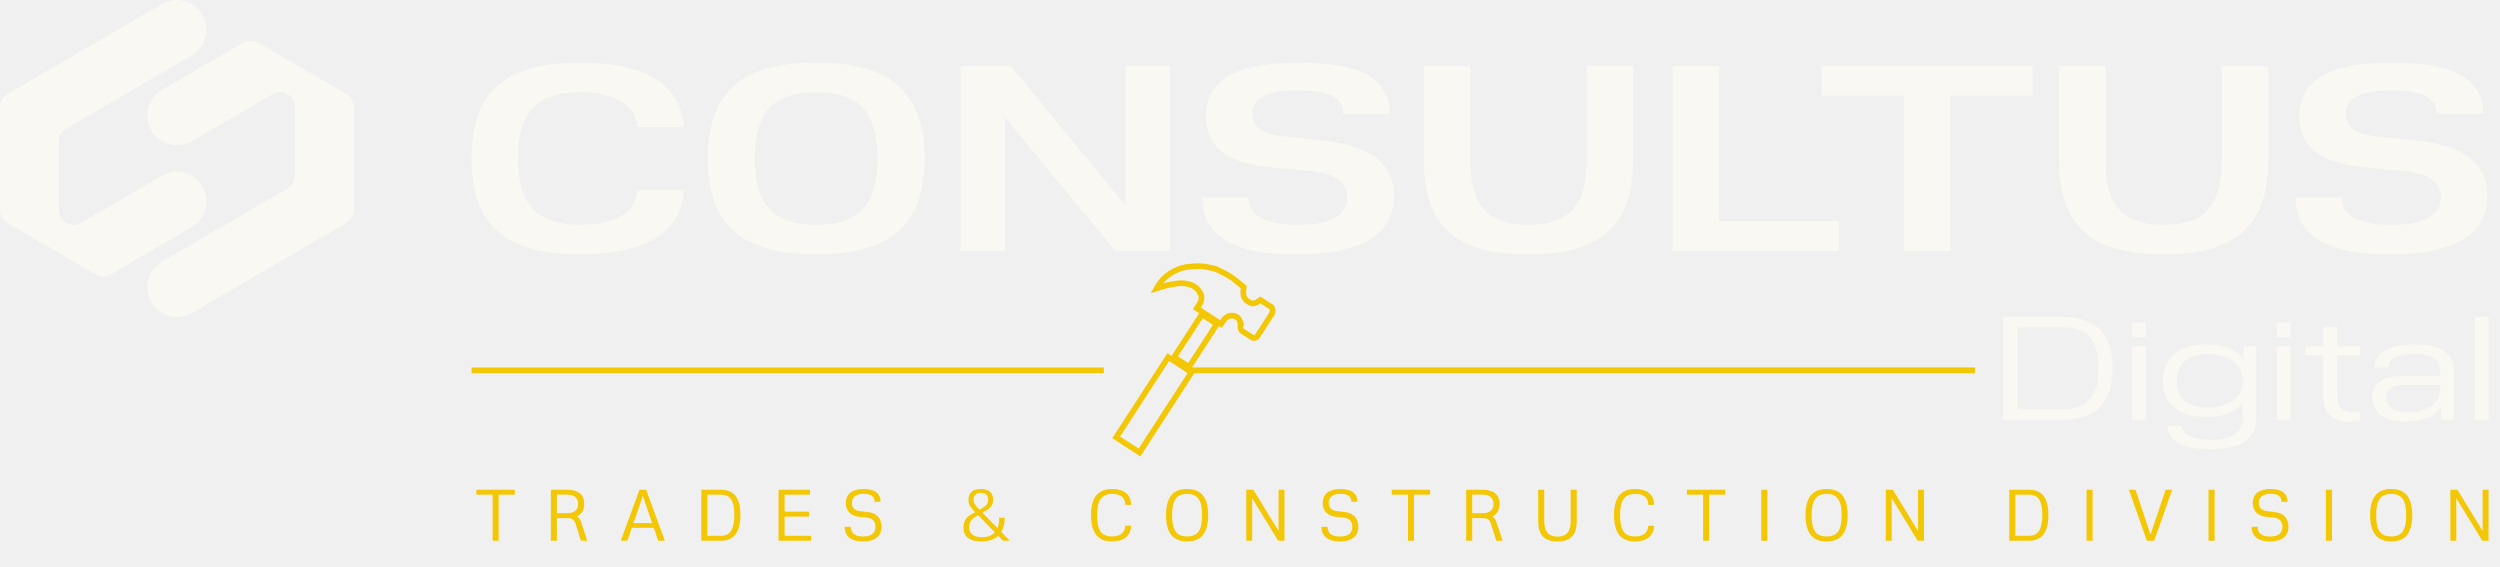
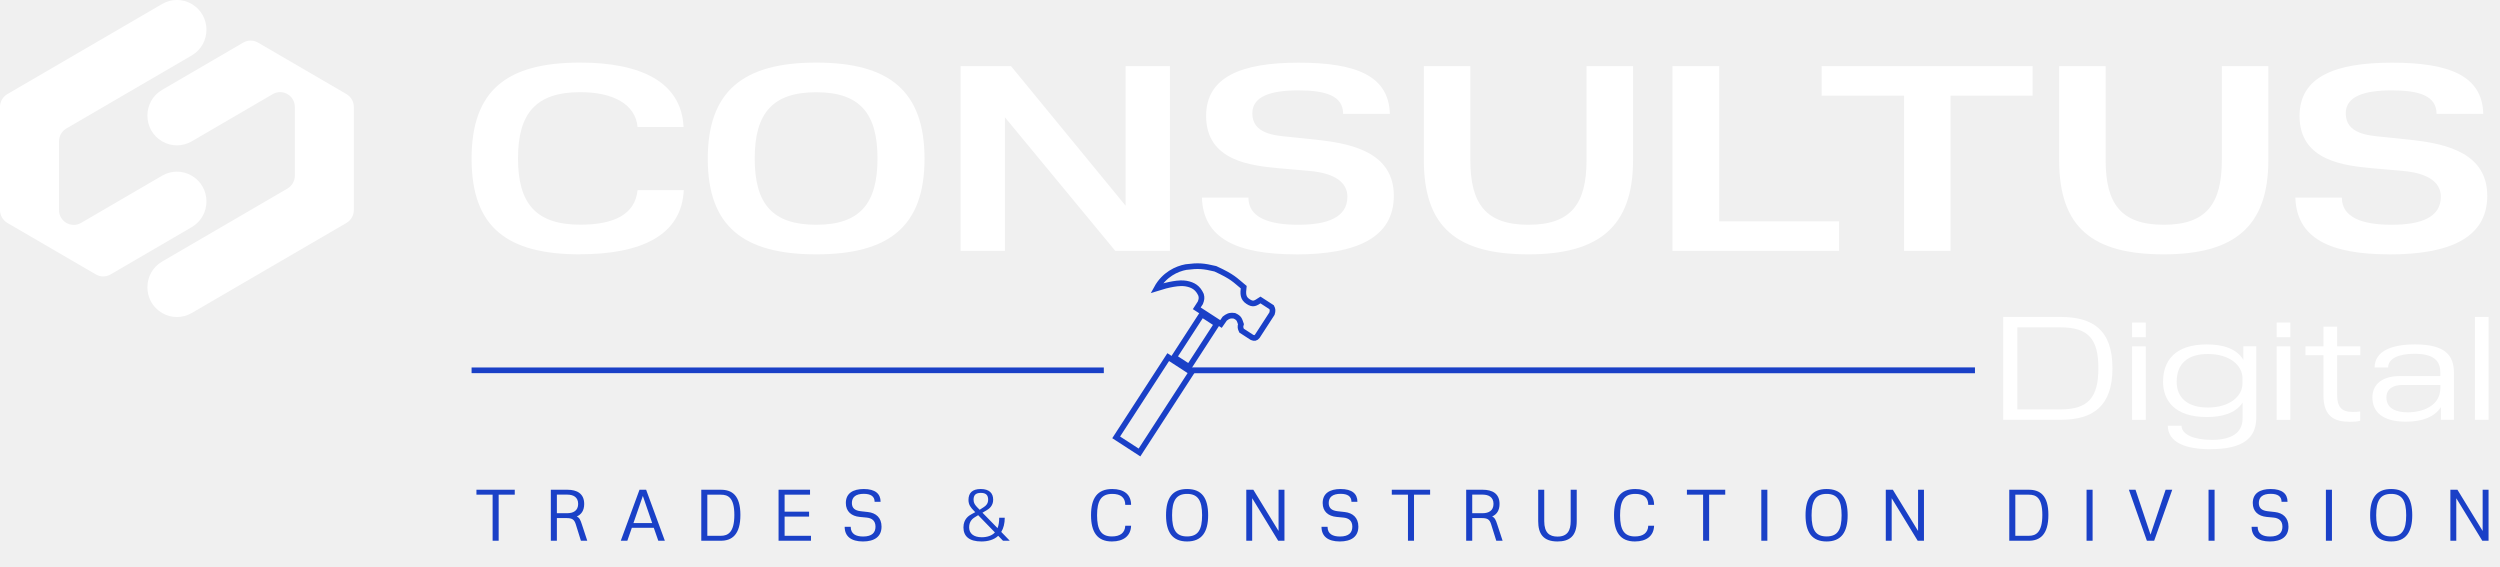
<svg xmlns="http://www.w3.org/2000/svg" width="441" height="100" viewBox="0 0 441 100" fill="none">
-   <path d="M90.803 86.391V87.265H87.964V95.387H86.897V87.265H84.044V86.391H90.803ZM102.641 92.495L103.592 95.387H102.474L101.562 92.469C101.292 91.609 100.893 91.39 99.904 91.39H98.233V95.387H97.167V86.391H100.097C101.754 86.391 103.052 87.047 103.052 88.897C103.052 90.067 102.538 90.76 101.742 91.107C102.217 91.313 102.397 91.737 102.641 92.495ZM100.071 87.252H98.233V90.529H100.071C101.138 90.529 101.986 90.079 101.986 88.884C101.986 87.702 101.138 87.252 100.071 87.252ZM116.123 95.387L115.326 93.099H111.458L110.661 95.387H109.505L112.807 86.391H113.977L117.279 95.387H116.123ZM111.741 92.264H115.043L113.398 87.484L111.741 92.264ZM127.162 86.391C129.115 86.391 130.606 87.355 130.606 90.838C130.606 94.281 129.141 95.387 127.162 95.387H123.705V86.391H127.162ZM127.162 94.513C128.383 94.513 129.539 93.947 129.539 90.838C129.539 87.689 128.357 87.265 127.162 87.265H124.772V94.513H127.162ZM138.405 94.513H143.057V95.387H137.338V86.391H142.89V87.265H138.405V90.259H142.723V91.133H138.405V94.513ZM152.226 95.515C150.132 95.515 149.001 94.603 149.001 92.932H150.067C150.067 94.192 150.993 94.641 152.252 94.641C153.858 94.641 154.437 93.922 154.437 92.906C154.437 91.84 153.794 91.39 152.856 91.3L151.648 91.184C150.196 91.043 149.207 90.234 149.207 88.73C149.207 87.008 150.479 86.263 152.381 86.263C154.398 86.263 155.336 87.111 155.336 88.512H154.282C154.282 87.561 153.601 87.111 152.368 87.111C150.954 87.111 150.273 87.702 150.273 88.73C150.273 89.655 150.826 90.067 151.854 90.182L153.113 90.323C154.501 90.478 155.503 91.313 155.503 92.894C155.503 94.68 154.231 95.515 152.226 95.515ZM178.125 95.387H176.93L176.082 94.513C175.349 95.232 174.231 95.515 173.126 95.515C170.967 95.515 169.952 94.603 169.952 93.035C169.952 91.519 170.941 90.94 171.391 90.696L172.034 90.349L171.789 90.092C171.237 89.527 170.839 89.038 170.839 88.19C170.839 86.969 171.507 86.263 172.997 86.263C174.527 86.263 175.195 87.008 175.195 88.152C175.195 89.206 174.501 89.745 174.077 89.989L173.306 90.439L175.966 93.163C176.171 92.649 176.261 92.033 176.261 91.326H177.238C177.238 92.341 177.02 93.176 176.621 93.832L178.125 95.387ZM171.738 88.152C171.738 88.756 171.995 89.09 172.483 89.591L172.818 89.925L173.563 89.437C173.923 89.206 174.308 88.833 174.308 88.139C174.308 87.406 173.987 86.944 173.023 86.944C172.008 86.944 171.738 87.445 171.738 88.152ZM173.19 94.77C174.167 94.77 175.015 94.461 175.503 93.922L172.548 90.876L171.944 91.249C171.61 91.454 170.954 91.93 170.954 93.022C170.954 94.114 171.764 94.77 173.19 94.77ZM196.145 95.515C193.549 95.515 192.457 93.844 192.457 90.876C192.457 87.882 193.562 86.263 196.197 86.263C198.278 86.263 199.525 87.227 199.525 89.064H198.497C198.497 87.753 197.661 87.124 196.209 87.124C194.23 87.124 193.524 88.357 193.524 90.902C193.524 93.446 194.23 94.628 196.145 94.628C197.572 94.628 198.445 94.012 198.497 92.739H199.525C199.473 94.526 198.188 95.515 196.145 95.515ZM209.402 95.515C206.794 95.515 205.689 93.844 205.689 90.889C205.689 87.856 206.794 86.263 209.402 86.263C212.011 86.263 213.116 87.856 213.116 90.889C213.116 93.844 212.011 95.515 209.402 95.515ZM209.402 94.628C211.343 94.628 212.05 93.446 212.05 90.889C212.05 88.344 211.343 87.124 209.402 87.124C207.462 87.124 206.755 88.344 206.755 90.889C206.755 93.446 207.462 94.628 209.402 94.628ZM226.578 95.361L226.59 95.387H225.472L220.885 87.882V95.387H219.844V86.391H221.09L225.537 93.665V86.391H226.578V95.361ZM236.338 95.515C234.244 95.515 233.113 94.603 233.113 92.932H234.18C234.18 94.192 235.105 94.641 236.364 94.641C237.971 94.641 238.549 93.922 238.549 92.906C238.549 91.84 237.906 91.39 236.968 91.3L235.76 91.184C234.308 91.043 233.319 90.234 233.319 88.73C233.319 87.008 234.591 86.263 236.493 86.263C238.51 86.263 239.448 87.111 239.448 88.512H238.395C238.395 87.561 237.713 87.111 236.48 87.111C235.066 87.111 234.385 87.702 234.385 88.73C234.385 89.655 234.938 90.067 235.966 90.182L237.225 90.323C238.613 90.478 239.615 91.313 239.615 92.894C239.615 94.68 238.343 95.515 236.338 95.515ZM252.272 86.391V87.265H249.432V95.387H248.365V87.265H245.512V86.391H252.272ZM264.109 92.495L265.06 95.387H263.942L263.03 92.469C262.76 91.609 262.362 91.39 261.372 91.39H259.702V95.387H258.635V86.391H261.565C263.223 86.391 264.52 87.047 264.52 88.897C264.52 90.067 264.006 90.76 263.21 91.107C263.685 91.313 263.865 91.737 264.109 92.495ZM261.539 87.252H259.702V90.529H261.539C262.606 90.529 263.454 90.079 263.454 88.884C263.454 87.702 262.606 87.252 261.539 87.252ZM274.742 95.515C272.159 95.515 271.337 94.076 271.337 91.93V86.391H272.404V91.93C272.404 93.999 273.342 94.654 274.742 94.654C276.516 94.654 277.068 93.562 277.068 91.93V86.391H278.135V91.93C278.135 94.654 276.773 95.515 274.742 95.515ZM288.402 95.515C285.806 95.515 284.714 93.844 284.714 90.876C284.714 87.882 285.819 86.263 288.453 86.263C290.535 86.263 291.781 87.227 291.781 89.064H290.753C290.753 87.753 289.918 87.124 288.466 87.124C286.487 87.124 285.78 88.357 285.78 90.902C285.78 93.446 286.487 94.628 288.402 94.628C289.828 94.628 290.702 94.012 290.753 92.739H291.781C291.73 94.526 290.445 95.515 288.402 95.515ZM304.332 86.391V87.265H301.492V95.387H300.425V87.265H297.572V86.391H304.332ZM310.695 95.387V86.391H311.762V95.387H310.695ZM322.211 95.515C319.603 95.515 318.497 93.844 318.497 90.889C318.497 87.856 319.603 86.263 322.211 86.263C324.82 86.263 325.925 87.856 325.925 90.889C325.925 93.844 324.82 95.515 322.211 95.515ZM322.211 94.628C324.152 94.628 324.858 93.446 324.858 90.889C324.858 88.344 324.152 87.124 322.211 87.124C320.271 87.124 319.564 88.344 319.564 90.889C319.564 93.446 320.271 94.628 322.211 94.628ZM339.387 95.361L339.399 95.387H338.281L333.694 87.882V95.387H332.653V86.391H333.899L338.346 93.665V86.391H339.387V95.361ZM357.892 86.391C359.845 86.391 361.336 87.355 361.336 90.838C361.336 94.281 359.871 95.387 357.892 95.387H354.435V86.391H357.892ZM357.892 94.513C359.113 94.513 360.269 93.947 360.269 90.838C360.269 87.689 359.087 87.265 357.892 87.265H355.502V94.513H357.892ZM368.068 95.387V86.391H369.135V95.387H368.068ZM382.013 86.391H383.182L379.995 95.387H378.71L375.536 86.391H376.706L379.353 94.307L382.013 86.391ZM389.587 95.387V86.391H390.653V95.387H389.587ZM400.409 95.515C398.314 95.515 397.183 94.603 397.183 92.932H398.25C398.25 94.192 399.175 94.641 400.435 94.641C402.041 94.641 402.619 93.922 402.619 92.906C402.619 91.84 401.977 91.39 401.039 91.3L399.831 91.184C398.379 91.043 397.389 90.234 397.389 88.73C397.389 87.008 398.661 86.263 400.563 86.263C402.581 86.263 403.519 87.111 403.519 88.512H402.465C402.465 87.561 401.784 87.111 400.55 87.111C399.137 87.111 398.456 87.702 398.456 88.73C398.456 89.655 399.008 90.067 400.036 90.182L401.296 90.323C402.683 90.478 403.686 91.313 403.686 92.894C403.686 94.68 402.414 95.515 400.409 95.515ZM410.29 95.387V86.391H411.356V95.387H410.29ZM421.806 95.515C419.197 95.515 418.092 93.844 418.092 90.889C418.092 87.856 419.197 86.263 421.806 86.263C424.414 86.263 425.52 87.856 425.52 90.889C425.52 93.844 424.414 95.515 421.806 95.515ZM421.806 94.628C423.746 94.628 424.453 93.446 424.453 90.889C424.453 88.344 423.746 87.124 421.806 87.124C419.865 87.124 419.159 88.344 419.159 90.889C419.159 93.446 419.865 94.628 421.806 94.628ZM438.981 95.361L438.994 95.387H437.876L433.288 87.882V95.387H432.247V86.391H433.494L437.94 93.665V86.391H438.981V95.361Z" fill="#F3C704" />
+   <path d="M90.803 86.391V87.265H87.964V95.387H86.897V87.265H84.044V86.391H90.803ZM102.641 92.495L103.592 95.387H102.474L101.562 92.469C101.292 91.609 100.893 91.39 99.904 91.39H98.233V95.387H97.167V86.391H100.097C101.754 86.391 103.052 87.047 103.052 88.897C103.052 90.067 102.538 90.76 101.742 91.107C102.217 91.313 102.397 91.737 102.641 92.495ZM100.071 87.252H98.233V90.529H100.071C101.138 90.529 101.986 90.079 101.986 88.884C101.986 87.702 101.138 87.252 100.071 87.252ZM116.123 95.387L115.326 93.099H111.458L110.661 95.387H109.505L112.807 86.391H113.977L117.279 95.387H116.123ZM111.741 92.264H115.043L113.398 87.484L111.741 92.264ZM127.162 86.391C129.115 86.391 130.606 87.355 130.606 90.838C130.606 94.281 129.141 95.387 127.162 95.387H123.705V86.391H127.162ZM127.162 94.513C128.383 94.513 129.539 93.947 129.539 90.838C129.539 87.689 128.357 87.265 127.162 87.265H124.772V94.513H127.162ZM138.405 94.513H143.057V95.387H137.338V86.391H142.89V87.265H138.405V90.259H142.723V91.133H138.405V94.513ZM152.226 95.515C150.132 95.515 149.001 94.603 149.001 92.932H150.067C150.067 94.192 150.993 94.641 152.252 94.641C153.858 94.641 154.437 93.922 154.437 92.906C154.437 91.84 153.794 91.39 152.856 91.3L151.648 91.184C150.196 91.043 149.207 90.234 149.207 88.73C149.207 87.008 150.479 86.263 152.381 86.263C154.398 86.263 155.336 87.111 155.336 88.512H154.282C154.282 87.561 153.601 87.111 152.368 87.111C150.954 87.111 150.273 87.702 150.273 88.73C150.273 89.655 150.826 90.067 151.854 90.182L153.113 90.323C154.501 90.478 155.503 91.313 155.503 92.894C155.503 94.68 154.231 95.515 152.226 95.515ZM178.125 95.387H176.93L176.082 94.513C175.349 95.232 174.231 95.515 173.126 95.515C170.967 95.515 169.952 94.603 169.952 93.035C169.952 91.519 170.941 90.94 171.391 90.696L172.034 90.349L171.789 90.092C171.237 89.527 170.839 89.038 170.839 88.19C170.839 86.969 171.507 86.263 172.997 86.263C174.527 86.263 175.195 87.008 175.195 88.152C175.195 89.206 174.501 89.745 174.077 89.989L173.306 90.439L175.966 93.163C176.171 92.649 176.261 92.033 176.261 91.326H177.238C177.238 92.341 177.02 93.176 176.621 93.832L178.125 95.387ZM171.738 88.152C171.738 88.756 171.995 89.09 172.483 89.591L172.818 89.925L173.563 89.437C173.923 89.206 174.308 88.833 174.308 88.139C174.308 87.406 173.987 86.944 173.023 86.944C172.008 86.944 171.738 87.445 171.738 88.152ZM173.19 94.77C174.167 94.77 175.015 94.461 175.503 93.922L172.548 90.876L171.944 91.249C171.61 91.454 170.954 91.93 170.954 93.022C170.954 94.114 171.764 94.77 173.19 94.77ZM196.145 95.515C193.549 95.515 192.457 93.844 192.457 90.876C192.457 87.882 193.562 86.263 196.197 86.263C198.278 86.263 199.525 87.227 199.525 89.064H198.497C198.497 87.753 197.661 87.124 196.209 87.124C194.23 87.124 193.524 88.357 193.524 90.902C193.524 93.446 194.23 94.628 196.145 94.628C197.572 94.628 198.445 94.012 198.497 92.739H199.525C199.473 94.526 198.188 95.515 196.145 95.515ZM209.402 95.515C206.794 95.515 205.689 93.844 205.689 90.889C205.689 87.856 206.794 86.263 209.402 86.263C212.011 86.263 213.116 87.856 213.116 90.889C213.116 93.844 212.011 95.515 209.402 95.515ZM209.402 94.628C211.343 94.628 212.05 93.446 212.05 90.889C212.05 88.344 211.343 87.124 209.402 87.124C207.462 87.124 206.755 88.344 206.755 90.889C206.755 93.446 207.462 94.628 209.402 94.628ZM226.578 95.361L226.59 95.387H225.472L220.885 87.882V95.387H219.844V86.391H221.09L225.537 93.665V86.391H226.578V95.361ZM236.338 95.515C234.244 95.515 233.113 94.603 233.113 92.932H234.18C234.18 94.192 235.105 94.641 236.364 94.641C237.971 94.641 238.549 93.922 238.549 92.906C238.549 91.84 237.906 91.39 236.968 91.3L235.76 91.184C234.308 91.043 233.319 90.234 233.319 88.73C233.319 87.008 234.591 86.263 236.493 86.263C238.51 86.263 239.448 87.111 239.448 88.512H238.395C238.395 87.561 237.713 87.111 236.48 87.111C235.066 87.111 234.385 87.702 234.385 88.73C234.385 89.655 234.938 90.067 235.966 90.182L237.225 90.323C238.613 90.478 239.615 91.313 239.615 92.894C239.615 94.68 238.343 95.515 236.338 95.515ZM252.272 86.391V87.265H249.432V95.387H248.365V87.265H245.512V86.391H252.272ZM264.109 92.495L265.06 95.387H263.942L263.03 92.469C262.76 91.609 262.362 91.39 261.372 91.39H259.702V95.387H258.635V86.391H261.565C263.223 86.391 264.52 87.047 264.52 88.897C264.52 90.067 264.006 90.76 263.21 91.107C263.685 91.313 263.865 91.737 264.109 92.495ZM261.539 87.252H259.702V90.529H261.539C262.606 90.529 263.454 90.079 263.454 88.884C263.454 87.702 262.606 87.252 261.539 87.252ZM274.742 95.515C272.159 95.515 271.337 94.076 271.337 91.93V86.391H272.404V91.93C272.404 93.999 273.342 94.654 274.742 94.654C276.516 94.654 277.068 93.562 277.068 91.93V86.391H278.135V91.93C278.135 94.654 276.773 95.515 274.742 95.515ZM288.402 95.515C285.806 95.515 284.714 93.844 284.714 90.876C284.714 87.882 285.819 86.263 288.453 86.263C290.535 86.263 291.781 87.227 291.781 89.064H290.753C290.753 87.753 289.918 87.124 288.466 87.124C286.487 87.124 285.78 88.357 285.78 90.902C285.78 93.446 286.487 94.628 288.402 94.628C289.828 94.628 290.702 94.012 290.753 92.739H291.781C291.73 94.526 290.445 95.515 288.402 95.515ZM304.332 86.391V87.265H301.492V95.387H300.425V87.265H297.572V86.391H304.332ZM310.695 95.387V86.391H311.762V95.387H310.695ZM322.211 95.515C319.603 95.515 318.497 93.844 318.497 90.889C318.497 87.856 319.603 86.263 322.211 86.263C324.82 86.263 325.925 87.856 325.925 90.889C325.925 93.844 324.82 95.515 322.211 95.515ZM322.211 94.628C324.152 94.628 324.858 93.446 324.858 90.889C324.858 88.344 324.152 87.124 322.211 87.124C320.271 87.124 319.564 88.344 319.564 90.889C319.564 93.446 320.271 94.628 322.211 94.628ZM339.387 95.361L339.399 95.387H338.281L333.694 87.882V95.387H332.653V86.391H333.899L338.346 93.665V86.391H339.387V95.361ZM357.892 86.391C359.845 86.391 361.336 87.355 361.336 90.838C361.336 94.281 359.871 95.387 357.892 95.387H354.435V86.391H357.892ZM357.892 94.513C359.113 94.513 360.269 93.947 360.269 90.838C360.269 87.689 359.087 87.265 357.892 87.265H355.502V94.513H357.892ZM368.068 95.387V86.391H369.135V95.387H368.068ZM382.013 86.391H383.182L379.995 95.387H378.71L375.536 86.391H376.706L379.353 94.307L382.013 86.391ZM389.587 95.387V86.391H390.653V95.387H389.587ZM400.409 95.515C398.314 95.515 397.183 94.603 397.183 92.932H398.25C398.25 94.192 399.175 94.641 400.435 94.641C402.041 94.641 402.619 93.922 402.619 92.906C402.619 91.84 401.977 91.39 401.039 91.3L399.831 91.184C398.379 91.043 397.389 90.234 397.389 88.73C397.389 87.008 398.661 86.263 400.563 86.263C402.581 86.263 403.519 87.111 403.519 88.512H402.465C402.465 87.561 401.784 87.111 400.55 87.111C399.137 87.111 398.456 87.702 398.456 88.73C398.456 89.655 399.008 90.067 400.036 90.182L401.296 90.323C402.683 90.478 403.686 91.313 403.686 92.894C403.686 94.68 402.414 95.515 400.409 95.515ZM410.29 95.387V86.391H411.356V95.387H410.29ZM421.806 95.515C419.197 95.515 418.092 93.844 418.092 90.889C418.092 87.856 419.197 86.263 421.806 86.263C424.414 86.263 425.52 87.856 425.52 90.889C425.52 93.844 424.414 95.515 421.806 95.515ZM421.806 94.628C423.746 94.628 424.453 93.446 424.453 90.889C424.453 88.344 423.746 87.124 421.806 87.124C419.865 87.124 419.159 88.344 419.159 90.889C419.159 93.446 419.865 94.628 421.806 94.628ZM438.981 95.361L438.994 95.387H437.876L433.288 87.882V95.387H432.247V86.391H433.494L437.94 93.665V86.391H438.981V95.361Z" fill="#1A40C7" />
  <g clip-path="url(#clip0_234_1120)">
-     <path d="M0 18.874V37.047C0 37.985 0.502 38.844 1.294 39.319L16.906 48.406C17.711 48.881 18.702 48.881 19.507 48.406L33.811 40.072C37.285 38.051 37.285 33.006 33.811 30.985C32.2 30.047 30.219 30.047 28.607 30.985L14.304 39.319C12.573 40.323 10.408 39.068 10.408 37.047V24.936C10.408 23.998 10.909 23.14 11.702 22.665L33.811 9.787C37.285 7.766 37.285 2.721 33.811 0.7C32.2 -0.237 30.219 -0.237 28.607 0.7L1.294 16.602C0.489 17.078 0 17.936 0 18.874Z" fill="#FAF8F3" />
-     <path d="M62.419 37.047V18.873C62.419 17.936 61.917 17.077 61.124 16.602L45.513 7.515C44.707 7.04 43.717 7.04 42.911 7.515L28.607 15.849C25.134 17.87 25.134 22.915 28.607 24.936C30.219 25.873 32.2 25.873 33.811 24.936L48.115 16.602C49.845 15.598 52.011 16.853 52.011 18.873V30.985C52.011 31.922 51.509 32.781 50.717 33.256L28.607 46.134C25.134 48.154 25.134 53.2 28.607 55.22C30.219 56.158 32.2 56.158 33.811 55.22L61.124 39.319C61.93 38.843 62.419 37.985 62.419 37.047Z" fill="#FAF8F3" />
-     <path d="M438.99 55.907H436.573V74.054H438.99V55.907Z" fill="#FAF8F3" />
-     <path d="M420.962 70.119C420.962 72.113 422.771 72.734 424.726 72.734C427.288 72.734 430.484 71.651 430.484 68.402V67.913H423.735C422.177 67.913 420.962 68.587 420.962 70.119ZM430.577 74.055V71.823C429.467 73.513 427.367 74.385 424.409 74.385C420.209 74.385 418.492 72.602 418.492 70.106C418.492 67.609 420.486 66.341 423.286 66.341H430.471V65.694C430.471 63.462 429.071 62.406 425.901 62.406C423.022 62.406 421.279 63.29 421.266 64.823H418.875C418.928 61.811 422.071 60.755 426.007 60.755C431.33 60.755 432.875 62.67 432.875 65.787V74.055H430.564H430.577Z" fill="#FAF8F3" />
-     <path d="M414.424 74.398C411.862 74.398 409.854 73.513 409.854 69.736V62.656H406.684V61.098H409.854V57.624H412.271V61.098H416.365V62.656H412.271V69.656C412.271 71.756 413.024 72.668 415.018 72.668C415.533 72.668 415.877 72.641 416.339 72.588V74.226C415.824 74.358 415.23 74.411 414.424 74.411V74.398Z" fill="#FAF8F3" />
-     <path d="M401.599 59.486V56.898H404.016V59.486H401.599ZM401.599 74.067V61.098H404.016V74.067H401.599Z" fill="#FAF8F3" />
-     <path d="M383.967 67.345C383.967 70.224 385.962 71.888 389.462 71.888C393.305 71.888 395.577 69.921 395.577 67.609V66.751C395.577 64.413 393.292 62.445 389.462 62.445C385.962 62.445 383.967 64.109 383.967 67.345ZM389.964 79.245C385.579 79.245 382.449 78.083 382.396 75.098H384.813C384.866 76.736 387.177 77.594 390.149 77.594C393.345 77.594 395.59 76.551 395.59 73.804V71.03C394.322 72.945 391.905 73.566 389.264 73.566C383.532 73.566 381.564 70.555 381.564 67.345C381.564 63.766 383.532 60.755 389.29 60.755C392.037 60.755 394.533 61.455 395.722 63.475V61.085H398.007V73.685C398.007 77.264 395.669 79.232 389.964 79.232V79.245Z" fill="#FAF8F3" />
-     <path d="M376.096 59.486V56.898H378.513V59.486H376.096ZM376.096 74.067V61.098H378.513V74.067H376.096Z" fill="#FAF8F3" />
-     <path d="M355.862 72.219H363.456C368.436 72.219 370.153 70.039 370.153 64.954C370.153 59.87 368.462 57.743 363.456 57.743H355.862V72.219ZM353.366 74.054V55.907H363.456C369.241 55.907 372.636 58.245 372.636 64.954C372.636 71.664 369.215 74.054 363.456 74.054H353.366Z" fill="#FAF8F3" />
-     <path d="M421.477 44.866C411.003 44.866 405.126 42.026 404.901 34.855H413.103C413.103 38.394 416.735 39.649 421.899 39.649C427.063 39.649 430.563 38.341 430.563 34.709C430.563 31.077 426.086 30.338 423.762 30.14L418.452 29.677C413.698 29.215 405.641 28.462 405.641 20.459C405.641 13.525 411.928 11.055 421.939 11.055C431.95 11.055 437.867 13.287 438.052 20.089H429.811C429.811 16.919 426.786 15.942 421.899 15.942C417.013 15.942 413.79 17.011 413.79 19.996C413.79 23.628 417.792 23.906 420.262 24.143L425.994 24.751C431.765 25.451 438.752 27.128 438.752 34.538C438.752 41.947 432.135 44.879 421.477 44.879V44.866Z" fill="#FAF8F3" />
-     <path d="M381.67 44.866C369.043 44.866 363.232 40.072 363.232 28.238V11.662H371.434V28.238C371.434 35.925 374.141 39.649 381.683 39.649C389.224 39.649 391.932 35.925 391.932 28.238V11.662H400.134V28.291C400.134 40.072 393.992 44.866 381.696 44.866H381.67Z" fill="#FAF8F3" />
-     <path d="M335.879 44.258V16.879H321.338V11.662H358.556V16.879H344.068V44.258H335.879Z" fill="#FAF8F3" />
-     <path d="M295.029 44.258V11.662H303.27V39.041H324.415V44.258H295.029Z" fill="#FAF8F3" />
-     <path d="M269.604 44.866C256.978 44.866 251.167 40.072 251.167 28.238V11.662H259.368V28.238C259.368 35.925 262.076 39.649 269.617 39.649C277.159 39.649 279.866 35.925 279.866 28.238V11.662H288.068V28.291C288.068 40.072 281.927 44.866 269.631 44.866H269.604Z" fill="#FAF8F3" />
-     <path d="M228.595 44.866C218.121 44.866 212.244 42.026 212.02 34.855H220.221C220.221 38.394 223.853 39.649 229.018 39.649C234.182 39.649 237.682 38.341 237.682 34.709C237.682 31.077 233.204 30.338 230.88 30.14L225.57 29.677C220.816 29.215 212.759 28.462 212.759 20.459C212.759 13.525 219.046 11.055 229.057 11.055C239.068 11.055 244.985 13.287 245.17 20.089H236.929C236.929 16.919 233.904 15.942 229.018 15.942C224.131 15.942 220.908 17.011 220.908 19.996C220.908 23.628 224.91 23.906 227.38 24.143L233.112 24.751C238.884 25.451 245.87 27.128 245.87 34.538C245.87 41.947 239.253 44.879 228.595 44.879V44.866Z" fill="#FAF8F3" />
-     <path d="M196.739 44.258L177.271 20.696V44.258H169.452V11.662H178.341L198.561 36.294V11.662H206.38V44.258H196.739Z" fill="#FAF8F3" />
-     <path d="M143.988 39.649C151.675 39.649 154.792 35.924 154.792 27.96C154.792 19.996 151.675 16.271 143.988 16.271C136.301 16.271 133.131 19.956 133.131 27.96C133.131 35.964 136.248 39.649 143.988 39.649ZM143.988 44.866C131.137 44.866 124.85 39.926 124.85 28C124.85 16.073 131.097 11.041 143.988 11.041C156.878 11.041 163.086 16.073 163.086 28C163.086 39.926 156.839 44.866 143.988 44.866Z" fill="#FAF8F3" />
-     <path d="M102.325 44.866C89.474 44.866 83.188 40.111 83.188 28C83.188 15.888 89.435 11.041 102.325 11.041C112.997 11.041 120.208 14.436 120.578 22.4H112.468C112.099 18.398 108.189 16.258 102.365 16.258C94.546 16.258 91.376 19.983 91.376 27.947C91.376 35.911 94.546 39.635 102.365 39.635C108.229 39.635 112.046 37.866 112.468 33.534H120.617C120.248 41.59 112.984 44.852 102.312 44.852L102.325 44.866Z" fill="#FAF8F3" />
-     <path d="M83.188 65.323H194.713" stroke="#F3C704" />
-     <path d="M209.626 65.323H348.383" stroke="#F3C704" stroke-width="1.03" />
+     <path d="M0 18.874V37.047C0 37.985 0.502 38.844 1.294 39.319L16.906 48.406C17.711 48.881 18.702 48.881 19.507 48.406L33.811 40.072C37.285 38.051 37.285 33.006 33.811 30.985C32.2 30.047 30.219 30.047 28.607 30.985L14.304 39.319C12.573 40.323 10.408 39.068 10.408 37.047V24.936C10.408 23.998 10.909 23.14 11.702 22.665L33.811 9.787C37.285 7.766 37.285 2.721 33.811 0.7C32.2 -0.237 30.219 -0.237 28.607 0.7L1.294 16.602C0.489 17.078 0 17.936 0 18.874Z" fill="#FFFFFF" />
+     <path d="M62.419 37.047V18.873C62.419 17.936 61.917 17.077 61.124 16.602L45.513 7.515C44.707 7.04 43.717 7.04 42.911 7.515L28.607 15.849C25.134 17.87 25.134 22.915 28.607 24.936C30.219 25.873 32.2 25.873 33.811 24.936L48.115 16.602C49.845 15.598 52.011 16.853 52.011 18.873V30.985C52.011 31.922 51.509 32.781 50.717 33.256L28.607 46.134C25.134 48.154 25.134 53.2 28.607 55.22C30.219 56.158 32.2 56.158 33.811 55.22L61.124 39.319C61.93 38.843 62.419 37.985 62.419 37.047Z" fill="#FFFFFF" />
+     <path d="M438.99 55.907H436.573V74.054H438.99V55.907Z" fill="#FFFFFF" />
+     <path d="M420.962 70.119C420.962 72.113 422.771 72.734 424.726 72.734C427.288 72.734 430.484 71.651 430.484 68.402V67.913H423.735C422.177 67.913 420.962 68.587 420.962 70.119ZM430.577 74.055V71.823C429.467 73.513 427.367 74.385 424.409 74.385C420.209 74.385 418.492 72.602 418.492 70.106C418.492 67.609 420.486 66.341 423.286 66.341H430.471V65.694C430.471 63.462 429.071 62.406 425.901 62.406C423.022 62.406 421.279 63.29 421.266 64.823H418.875C418.928 61.811 422.071 60.755 426.007 60.755C431.33 60.755 432.875 62.67 432.875 65.787V74.055H430.564H430.577Z" fill="#FFFFFF" />
+     <path d="M414.424 74.398C411.862 74.398 409.854 73.513 409.854 69.736V62.656H406.684V61.098H409.854V57.624H412.271V61.098H416.365V62.656H412.271V69.656C412.271 71.756 413.024 72.668 415.018 72.668C415.533 72.668 415.877 72.641 416.339 72.588V74.226C415.824 74.358 415.23 74.411 414.424 74.411V74.398Z" fill="#FFFFFF" />
+     <path d="M401.599 59.486V56.898H404.016V59.486H401.599ZM401.599 74.067V61.098H404.016V74.067H401.599Z" fill="#FFFFFF" />
+     <path d="M383.967 67.345C383.967 70.224 385.962 71.888 389.462 71.888C393.305 71.888 395.577 69.921 395.577 67.609V66.751C395.577 64.413 393.292 62.445 389.462 62.445C385.962 62.445 383.967 64.109 383.967 67.345ZM389.964 79.245C385.579 79.245 382.449 78.083 382.396 75.098H384.813C384.866 76.736 387.177 77.594 390.149 77.594C393.345 77.594 395.59 76.551 395.59 73.804V71.03C394.322 72.945 391.905 73.566 389.264 73.566C383.532 73.566 381.564 70.555 381.564 67.345C381.564 63.766 383.532 60.755 389.29 60.755C392.037 60.755 394.533 61.455 395.722 63.475V61.085H398.007V73.685C398.007 77.264 395.669 79.232 389.964 79.232V79.245Z" fill="#FFFFFF" />
+     <path d="M376.096 59.486V56.898H378.513V59.486H376.096ZM376.096 74.067V61.098H378.513V74.067H376.096Z" fill="#FFFFFF" />
+     <path d="M355.862 72.219H363.456C368.436 72.219 370.153 70.039 370.153 64.954C370.153 59.87 368.462 57.743 363.456 57.743H355.862V72.219ZM353.366 74.054V55.907H363.456C369.241 55.907 372.636 58.245 372.636 64.954C372.636 71.664 369.215 74.054 363.456 74.054H353.366Z" fill="#FFFFFF" />
+     <path d="M421.477 44.866C411.003 44.866 405.126 42.026 404.901 34.855H413.103C413.103 38.394 416.735 39.649 421.899 39.649C427.063 39.649 430.563 38.341 430.563 34.709C430.563 31.077 426.086 30.338 423.762 30.14L418.452 29.677C413.698 29.215 405.641 28.462 405.641 20.459C405.641 13.525 411.928 11.055 421.939 11.055C431.95 11.055 437.867 13.287 438.052 20.089H429.811C429.811 16.919 426.786 15.942 421.899 15.942C417.013 15.942 413.79 17.011 413.79 19.996C413.79 23.628 417.792 23.906 420.262 24.143L425.994 24.751C431.765 25.451 438.752 27.128 438.752 34.538C438.752 41.947 432.135 44.879 421.477 44.879V44.866Z" fill="#FFFFFF" />
+     <path d="M381.67 44.866C369.043 44.866 363.232 40.072 363.232 28.238V11.662H371.434V28.238C371.434 35.925 374.141 39.649 381.683 39.649C389.224 39.649 391.932 35.925 391.932 28.238V11.662H400.134V28.291C400.134 40.072 393.992 44.866 381.696 44.866H381.67Z" fill="#FFFFFF" />
+     <path d="M335.879 44.258V16.879H321.338V11.662H358.556V16.879H344.068V44.258H335.879Z" fill="#FFFFFF" />
+     <path d="M295.029 44.258V11.662H303.27V39.041H324.415V44.258H295.029Z" fill="#FFFFFF" />
+     <path d="M269.604 44.866C256.978 44.866 251.167 40.072 251.167 28.238V11.662H259.368V28.238C259.368 35.925 262.076 39.649 269.617 39.649C277.159 39.649 279.866 35.925 279.866 28.238V11.662H288.068V28.291C288.068 40.072 281.927 44.866 269.631 44.866H269.604Z" fill="#FFFFFF" />
+     <path d="M228.595 44.866C218.121 44.866 212.244 42.026 212.02 34.855H220.221C220.221 38.394 223.853 39.649 229.018 39.649C234.182 39.649 237.682 38.341 237.682 34.709C237.682 31.077 233.204 30.338 230.88 30.14L225.57 29.677C220.816 29.215 212.759 28.462 212.759 20.459C212.759 13.525 219.046 11.055 229.057 11.055C239.068 11.055 244.985 13.287 245.17 20.089H236.929C236.929 16.919 233.904 15.942 229.018 15.942C224.131 15.942 220.908 17.011 220.908 19.996C220.908 23.628 224.91 23.906 227.38 24.143L233.112 24.751C238.884 25.451 245.87 27.128 245.87 34.538C245.87 41.947 239.253 44.879 228.595 44.879V44.866Z" fill="#FFFFFF" />
+     <path d="M196.739 44.258L177.271 20.696V44.258H169.452V11.662H178.341L198.561 36.294V11.662H206.38V44.258H196.739Z" fill="#FFFFFF" />
+     <path d="M143.988 39.649C151.675 39.649 154.792 35.924 154.792 27.96C154.792 19.996 151.675 16.271 143.988 16.271C136.301 16.271 133.131 19.956 133.131 27.96C133.131 35.964 136.248 39.649 143.988 39.649ZM143.988 44.866C131.137 44.866 124.85 39.926 124.85 28C124.85 16.073 131.097 11.041 143.988 11.041C156.878 11.041 163.086 16.073 163.086 28C163.086 39.926 156.839 44.866 143.988 44.866Z" fill="#FFFFFF" />
+     <path d="M102.325 44.866C89.474 44.866 83.188 40.111 83.188 28C83.188 15.888 89.435 11.041 102.325 11.041C112.997 11.041 120.208 14.436 120.578 22.4H112.468C112.099 18.398 108.189 16.258 102.365 16.258C94.546 16.258 91.376 19.983 91.376 27.947C91.376 35.911 94.546 39.635 102.365 39.635C108.229 39.635 112.046 37.866 112.468 33.534H120.617C120.248 41.59 112.984 44.852 102.312 44.852L102.325 44.866Z" fill="#FFFFFF" />
+     <path d="M83.188 65.323H194.713" stroke="#1A40C7" />
+     <path d="M209.626 65.323H348.383" stroke="#1A40C7" stroke-width="1.03" />
  </g>
-   <rect x="206.073" y="62.996" width="4.903" height="16.87" transform="rotate(32.9674 206.073 62.9956)" stroke="#F3C704" />
-   <rect x="212.013" y="55.446" width="3.152" height="9.014" transform="rotate(32.9674 212.013 55.4462)" stroke="#F3C704" />
-   <path d="M209.254 50.028C208.043 49.801 206.125 50.183 204.042 50.845C205.378 48.412 207.578 47.413 209.206 47.11C211.41 46.833 212.269 46.913 214.384 47.411C217.541 48.865 217.822 49.375 219.388 50.656C219.261 51.803 219.217 52.584 220.156 53.193C221.095 53.803 221.423 53.511 222.348 52.917L224.312 54.191C224.5 54.555 224.536 54.793 224.377 55.325L221.786 59.321C221.5 59.666 221.292 59.692 220.857 59.519L219.012 58.323C218.82 57.885 218.75 57.679 218.902 57.184C218.626 56.412 218.629 56.109 217.749 55.708C216.827 55.595 216.564 55.822 216.044 56.203L215.379 57.155L211.11 54.386L211.741 53.412C211.962 52.839 212.008 52.534 211.87 52.016C211.307 50.753 210.465 50.256 209.254 50.028Z" stroke="#F3C704" />
+   <rect x="206.073" y="62.996" width="4.903" height="16.87" transform="rotate(32.9674 206.073 62.9956)" stroke="#1A40C7" />
+   <rect x="212.013" y="55.446" width="3.152" height="9.014" transform="rotate(32.9674 212.013 55.4462)" stroke="#1A40C7" />
+   <path d="M209.254 50.028C208.043 49.801 206.125 50.183 204.042 50.845C205.378 48.412 207.578 47.413 209.206 47.11C211.41 46.833 212.269 46.913 214.384 47.411C217.541 48.865 217.822 49.375 219.388 50.656C219.261 51.803 219.217 52.584 220.156 53.193C221.095 53.803 221.423 53.511 222.348 52.917L224.312 54.191C224.5 54.555 224.536 54.793 224.377 55.325L221.786 59.321C221.5 59.666 221.292 59.692 220.857 59.519L219.012 58.323C218.82 57.885 218.75 57.679 218.902 57.184C218.626 56.412 218.629 56.109 217.749 55.708C216.827 55.595 216.564 55.822 216.044 56.203L215.379 57.155L211.11 54.386L211.741 53.412C211.962 52.839 212.008 52.534 211.87 52.016C211.307 50.753 210.465 50.256 209.254 50.028Z" stroke="#1A40C7" />
  <defs>
    <clipPath id="clip0_234_1120">
      <rect width="438.99" height="79.245" fill="white" />
    </clipPath>
  </defs>
</svg>
